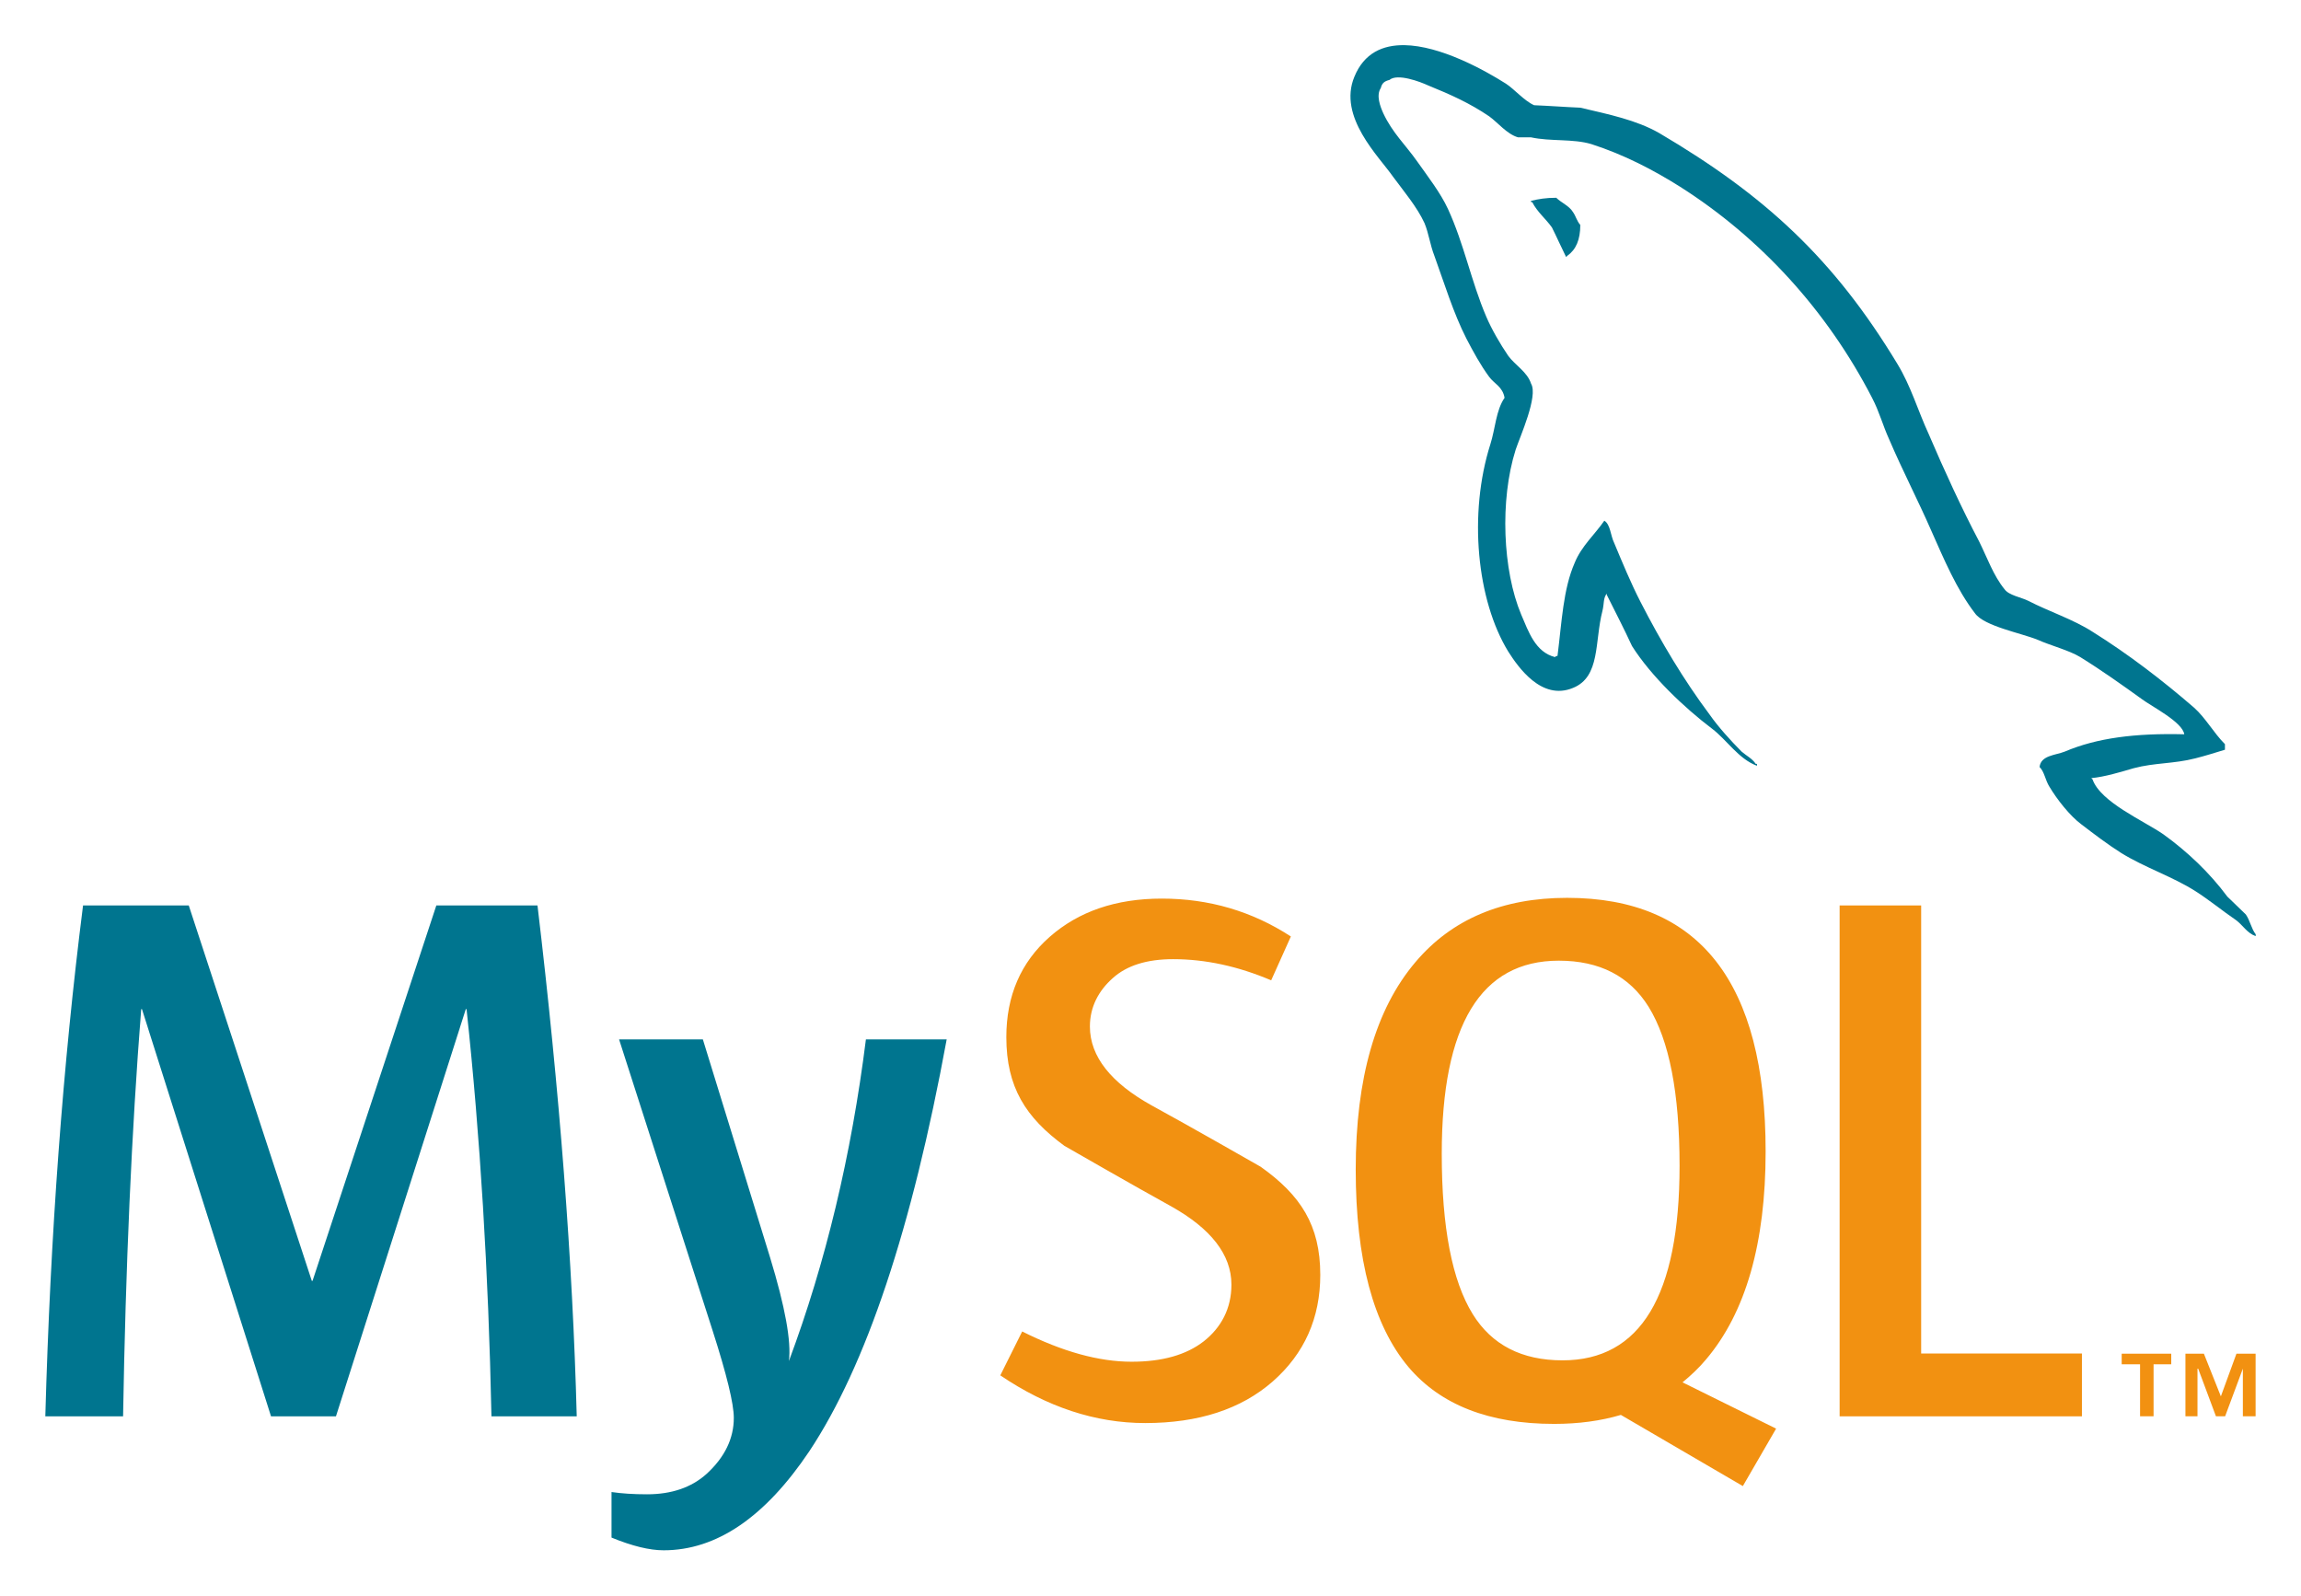
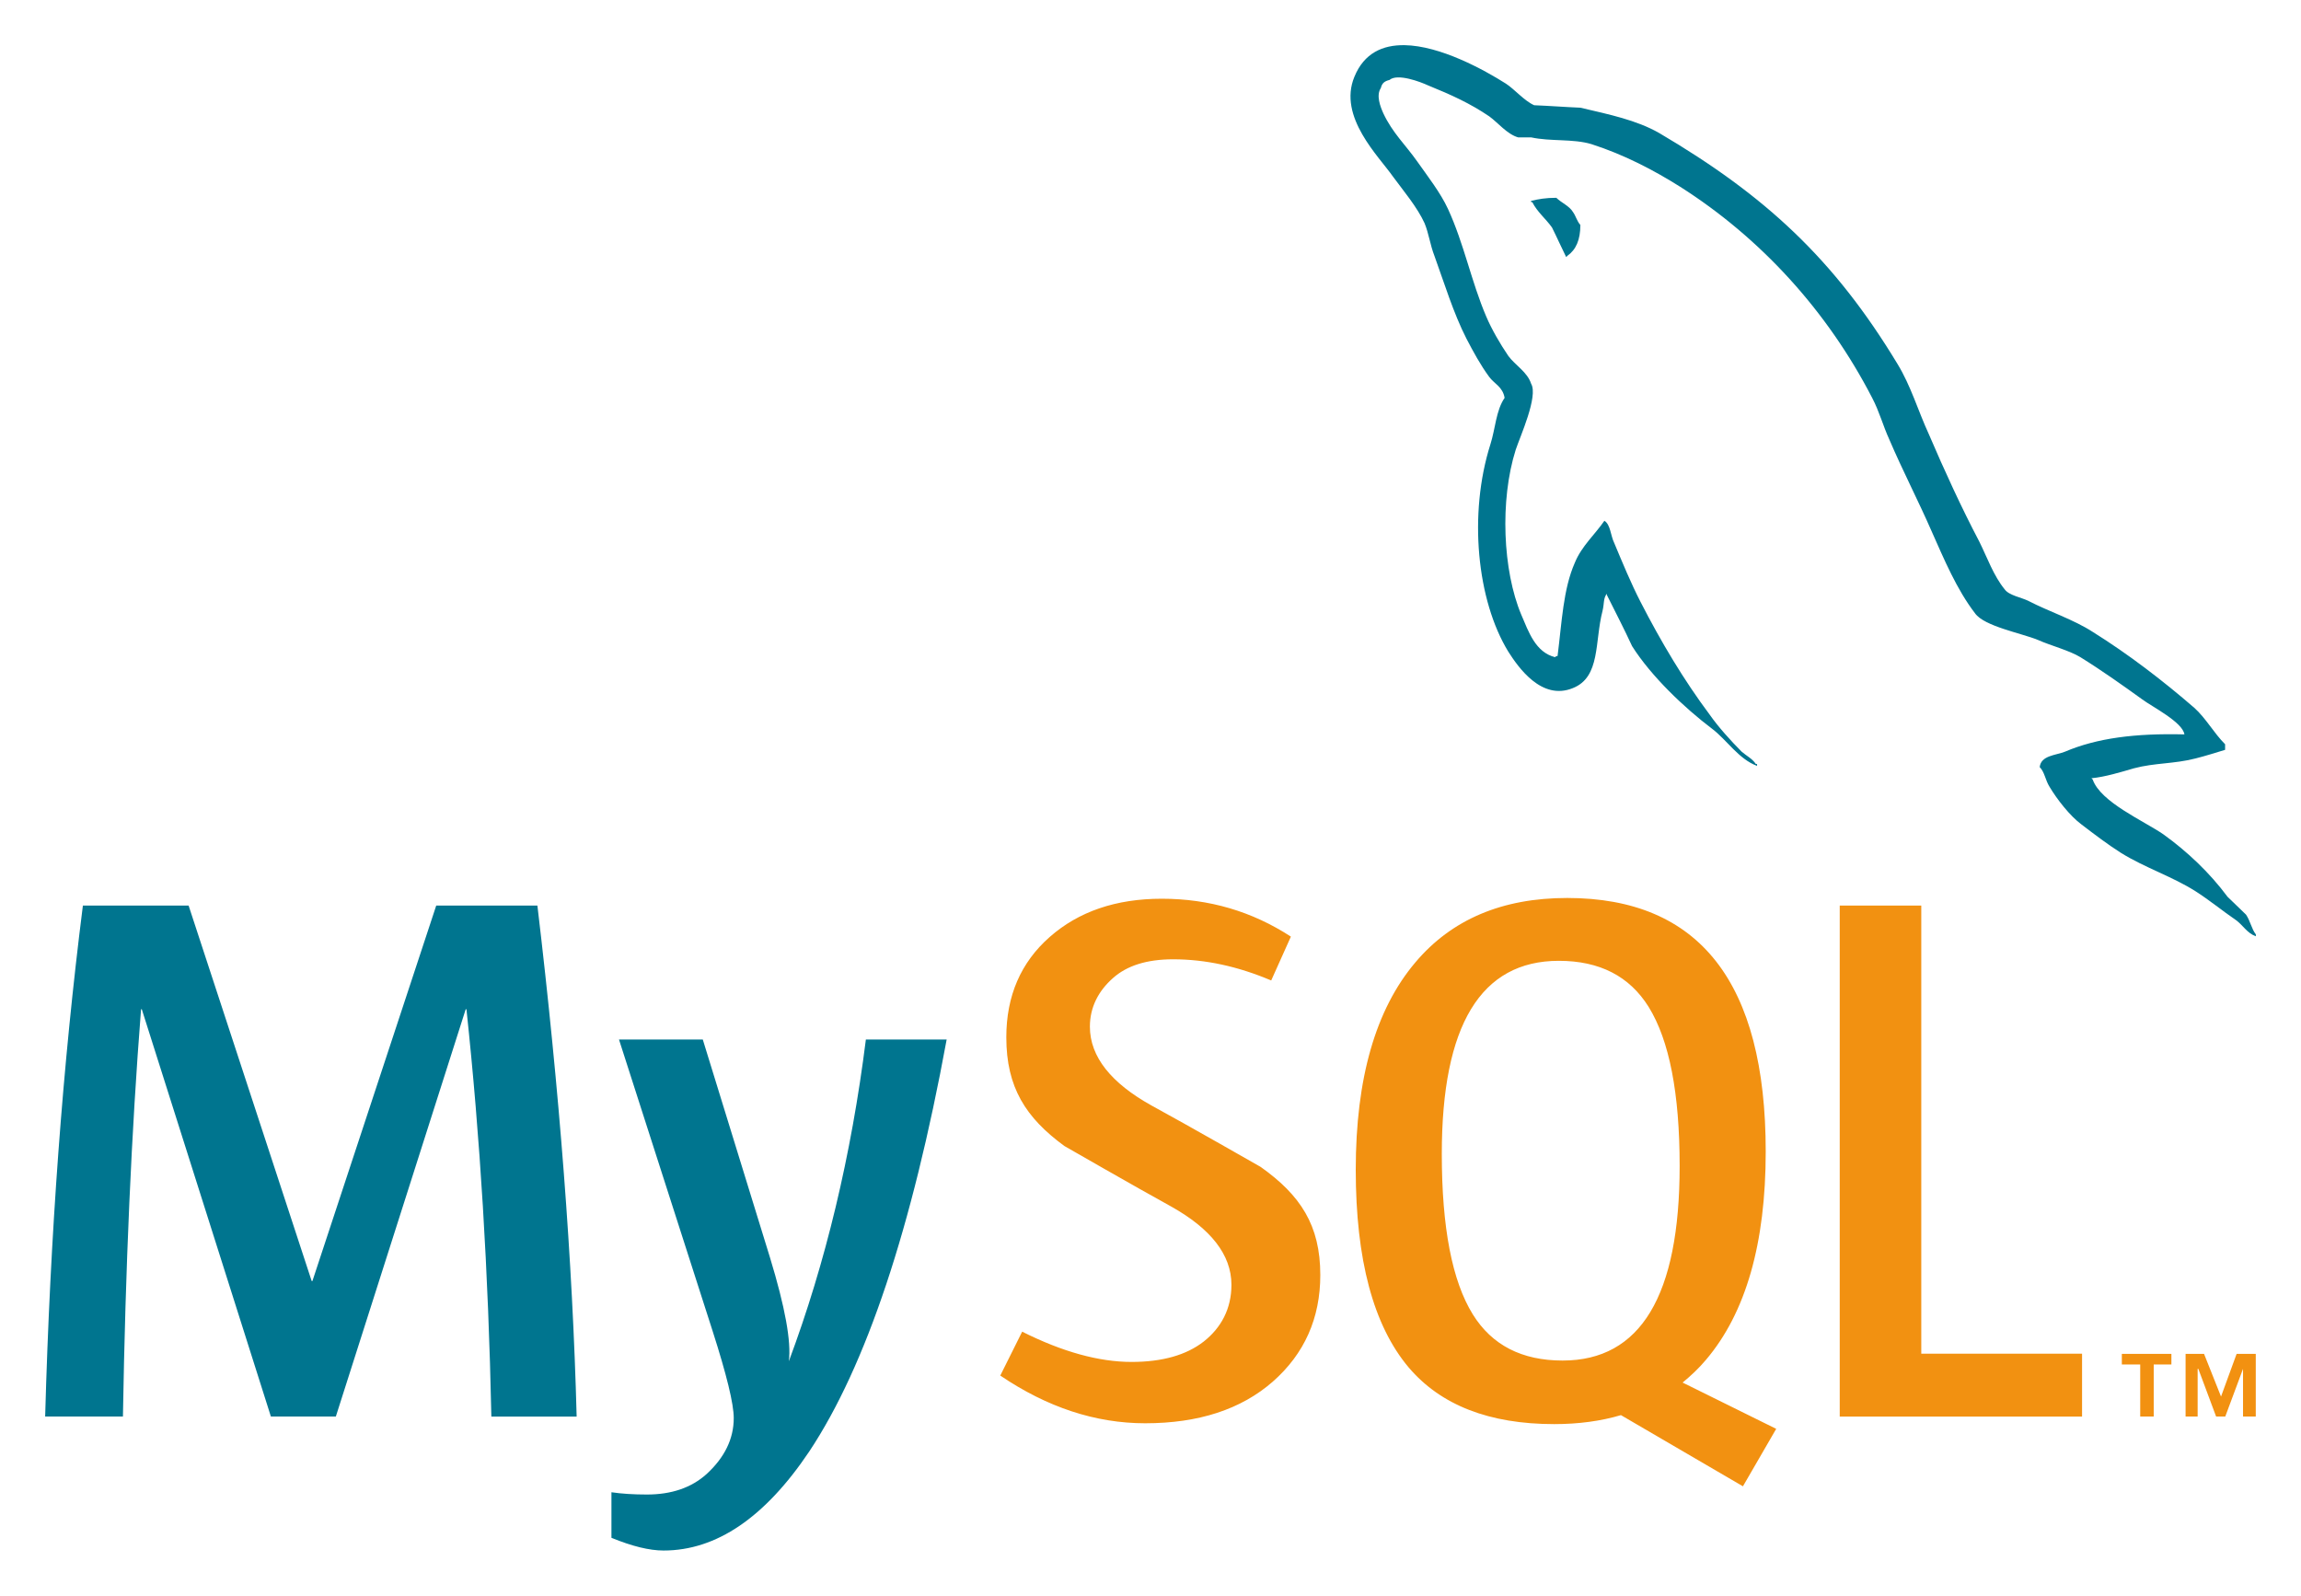
- <svg xmlns="http://www.w3.org/2000/svg" version="1.1" id="svg3464" width="1024" height="710" viewBox="-7.929 -7.929 403.99 280.152">
+ <svg xmlns="http://www.w3.org/2000/svg" version="1.1" id="svg3464" viewBox="-7.929 -7.929 403.99 280.152">
  <defs id="defs3466" />
  <path style="fill:#00758f;fill-opacity:1" d="m 158.277,174.582 c -6.098,33.177 -14.142,57.288 -24.127,72.328 -7.779,11.589 -16.302,17.384 -25.582,17.384 -2.474,0 -5.525,-0.747 -9.145,-2.232 l 0,-7.998 c 1.768,0.26 3.844,0.398 6.23,0.398 4.329,0 7.819,-1.2 10.473,-3.594 3.179,-2.918 4.77,-6.197 4.77,-9.832 0,-2.482 -1.241,-7.576 -3.711,-15.281 l -16.435,-51.173 14.712,0 11.796,38.273 c 2.65,8.69 3.755,14.756 3.313,18.213 6.452,-17.278 10.959,-36.107 13.523,-56.486 l 14.183,0 m -64.961,66.191 -14.976,0 C 77.813,215.428 76.353,191.596 73.967,169.271 l -0.132,0 -22.801,71.501 -11.402,0 -22.663,-71.501 -0.134,0 c -1.682,21.44 -2.74,45.272 -3.181,71.501 l -13.655,0 c 0.882,-31.899 3.091,-61.802 6.625,-89.715 l 18.561,0 21.606,65.92 0.133,0 21.738,-65.92 17.76,0 c 3.889,32.691 6.185,62.603 6.891,89.715" id="path3414" />
  <path style="fill:#f29111;fill-opacity:1" d="m 357.621,240.773 -42.546,0 0,-89.715 14.317,0 0,78.679 28.229,0 0,11.036 M 250.65,222.826 c -3.624,-5.848 -5.44,-15.232 -5.44,-28.172 0,-22.591 6.851,-33.893 20.547,-33.893 7.161,0 12.416,2.703 15.777,8.104 3.62,5.851 5.435,15.154 5.435,27.913 0,22.771 -6.851,34.162 -20.547,34.162 -7.158,0 -12.416,-2.701 -15.772,-8.113 m 53.285,20.11 -16.446,-8.132 c 1.464,-1.204 2.855,-2.503 4.114,-4.007 6.983,-8.231 10.478,-20.414 10.478,-36.543 0,-29.68 -11.621,-44.528 -34.861,-44.528 -11.399,0 -20.283,3.764 -26.645,11.302 -6.985,8.241 -10.473,20.378 -10.473,36.415 0,15.77 3.091,27.339 9.277,34.688 5.636,6.642 14.16,9.968 25.571,9.968 4.257,0 8.163,-0.526 11.713,-1.577 l 21.417,12.497 5.839,-10.084 m -80.04,-27.03 c 0,7.608 -2.788,13.855 -8.346,18.742 -5.562,4.866 -13.035,7.305 -22.392,7.305 -8.752,0 -17.234,-2.808 -25.45,-8.377 l 3.844,-7.706 c 7.071,3.544 13.469,5.313 19.214,5.313 5.389,0 9.607,-1.202 12.658,-3.578 3.044,-2.393 4.869,-5.73 4.869,-9.963 0,-5.327 -3.705,-9.88 -10.503,-13.7 -6.276,-3.453 -18.819,-10.663 -18.819,-10.663 -6.796,-4.97 -10.203,-10.304 -10.203,-19.091 0,-7.268 2.541,-13.142 7.616,-17.611 5.086,-4.478 11.649,-6.717 19.685,-6.717 8.306,0 15.86,2.223 22.662,6.652 l -3.456,7.699 c -5.821,-2.474 -11.561,-3.717 -17.22,-3.717 -4.592,0 -8.131,1.105 -10.598,3.329 -2.481,2.205 -4.015,5.042 -4.015,8.5 0,5.313 3.786,9.922 10.776,13.816 6.355,3.455 19.204,10.804 19.204,10.804 6.99,4.961 10.473,10.251 10.473,18.964" id="path3420" />
  <path id="path3422" d="m 367.831,240.763 2.372,0 0,-9.128 3.104,0 0,-1.864 -8.701,0 0,1.864 3.225,0 0,9.128 z m 18.052,0 2.236,0 0,-10.992 -3.363,0 -2.737,7.493 -2.98,-7.493 -3.241,0 0,10.992 2.116,0 0,-8.366 0.12,0 3.121,8.366 1.612,0 3.116,-8.366 0,8.366" style="fill:#f29111;fill-rule:nonzero" />
  <path style="fill:#00758f;fill-opacity:1" id="path3424" d="m 238.646,0.002 c -3.783,-0.056 -7.081,1.372 -8.785,5.559 -2.92,7.05 4.325,13.984 6.812,17.563 1.836,2.49 4.217,5.313 5.508,8.127 0.758,1.844 0.976,3.798 1.736,5.746 1.728,4.769 3.346,10.082 5.621,14.529 1.185,2.277 2.481,4.663 3.994,6.713 0.873,1.2 2.381,1.734 2.707,3.691 -1.508,2.166 -1.626,5.419 -2.49,8.131 -3.89,12.25 -2.379,27.424 3.137,36.42 1.726,2.71 5.84,8.672 11.354,6.391 4.865,-1.948 3.783,-8.126 5.188,-13.543 0.323,-1.31 0.107,-2.169 0.754,-3.035 l 0,0.219 c 1.513,3.031 3.031,5.951 4.436,8.996 3.356,5.306 9.187,10.836 14.057,14.518 2.587,1.959 4.644,5.314 7.887,6.51 l 0,-0.328 -0.213,0 c -0.651,-0.973 -1.622,-1.409 -2.488,-2.164 -1.945,-1.952 -4.101,-4.339 -5.621,-6.506 -4.539,-6.068 -8.544,-12.792 -12.104,-19.729 -1.735,-3.368 -3.246,-7.05 -4.652,-10.408 -0.647,-1.295 -0.647,-3.252 -1.73,-3.9 -1.626,2.382 -3.998,4.444 -5.186,7.361 -2.056,4.667 -2.271,10.41 -3.033,16.375 -0.43,0.113 -0.213,0.001 -0.43,0.217 -3.456,-0.867 -4.645,-4.444 -5.945,-7.469 -3.243,-7.706 -3.788,-20.063 -0.973,-28.953 0.753,-2.272 4.006,-9.426 2.703,-11.594 -0.654,-2.068 -2.815,-3.25 -4.002,-4.883 -1.402,-2.059 -2.923,-4.656 -3.887,-6.938 -2.596,-6.068 -3.901,-12.791 -6.703,-18.859 -1.298,-2.823 -3.575,-5.749 -5.406,-8.346 -2.058,-2.928 -4.325,-4.986 -5.949,-8.451 -0.536,-1.195 -1.293,-3.148 -0.432,-4.445 0.212,-0.869 0.651,-1.194 1.518,-1.412 1.398,-1.193 5.403,0.322 6.805,0.973 4.003,1.621 7.354,3.146 10.701,5.418 1.515,1.086 3.137,3.147 5.08,3.693 l 2.275,0 c 3.458,0.753 7.352,0.21 10.598,1.189 5.726,1.841 10.914,4.551 15.566,7.479 14.157,8.998 25.832,21.793 33.721,37.074 1.3,2.49 1.846,4.767 3.033,7.363 2.271,5.322 5.086,10.743 7.352,15.941 2.268,5.095 4.434,10.293 7.682,14.527 1.617,2.273 8.106,3.465 11.025,4.658 2.157,0.973 5.514,1.841 7.461,3.031 3.675,2.273 7.344,4.878 10.809,7.375 1.725,1.301 7.131,4.008 7.457,6.18 l 0.002,0.002 c -8.653,-0.217 -15.355,0.648 -20.975,3.035 -1.622,0.65 -4.214,0.649 -4.436,2.709 0.871,0.866 0.976,2.275 1.738,3.473 1.294,2.168 3.559,5.09 5.617,6.611 2.271,1.735 4.54,3.463 6.922,4.98 4.213,2.613 8.972,4.124 13.074,6.727 2.386,1.515 4.756,3.465 7.143,5.096 1.185,0.867 1.935,2.278 3.455,2.814 l 0,-0.33 c -0.762,-0.973 -0.974,-2.381 -1.727,-3.471 -1.079,-1.076 -2.163,-2.057 -3.246,-3.137 -3.137,-4.227 -7.034,-7.91 -11.24,-10.945 -3.463,-2.391 -11.034,-5.644 -12.434,-9.643 0,0 -0.114,-0.114 -0.221,-0.221 2.379,-0.22 5.197,-1.089 7.465,-1.746 3.67,-0.973 7.021,-0.754 10.805,-1.727 1.732,-0.437 3.462,-0.981 5.199,-1.514 l 0,-0.982 c -1.956,-1.947 -3.355,-4.553 -5.408,-6.395 -5.509,-4.768 -11.571,-9.426 -17.84,-13.334 -3.356,-2.169 -7.681,-3.571 -11.25,-5.418 -1.291,-0.651 -3.451,-0.972 -4.211,-2.062 -1.947,-2.384 -3.033,-5.523 -4.436,-8.346 -3.132,-5.955 -6.163,-12.566 -8.861,-18.863 -1.945,-4.224 -3.134,-8.449 -5.514,-12.354 -11.141,-18.431 -23.245,-29.591 -41.84,-40.541 -4.001,-2.279 -8.757,-3.253 -13.834,-4.445 -2.707,-0.113 -5.407,-0.325 -8.109,-0.432 -1.732,-0.762 -3.466,-2.824 -4.977,-3.799 -3.853,-2.438 -11.504,-6.654 -17.809,-6.748 z M 265.317,26.797 c -1.834,0 -3.128,0.223 -4.434,0.545 l 0,0.217 0.211,0 c 0.873,1.73 2.389,2.933 3.461,4.447 0.871,1.735 1.628,3.462 2.492,5.199 0.106,-0.107 0.209,-0.219 0.209,-0.219 1.525,-1.079 2.281,-2.812 2.281,-5.418 -0.654,-0.764 -0.756,-1.517 -1.301,-2.279 -0.647,-1.082 -2.054,-1.624 -2.92,-2.492 z" />
</svg>
